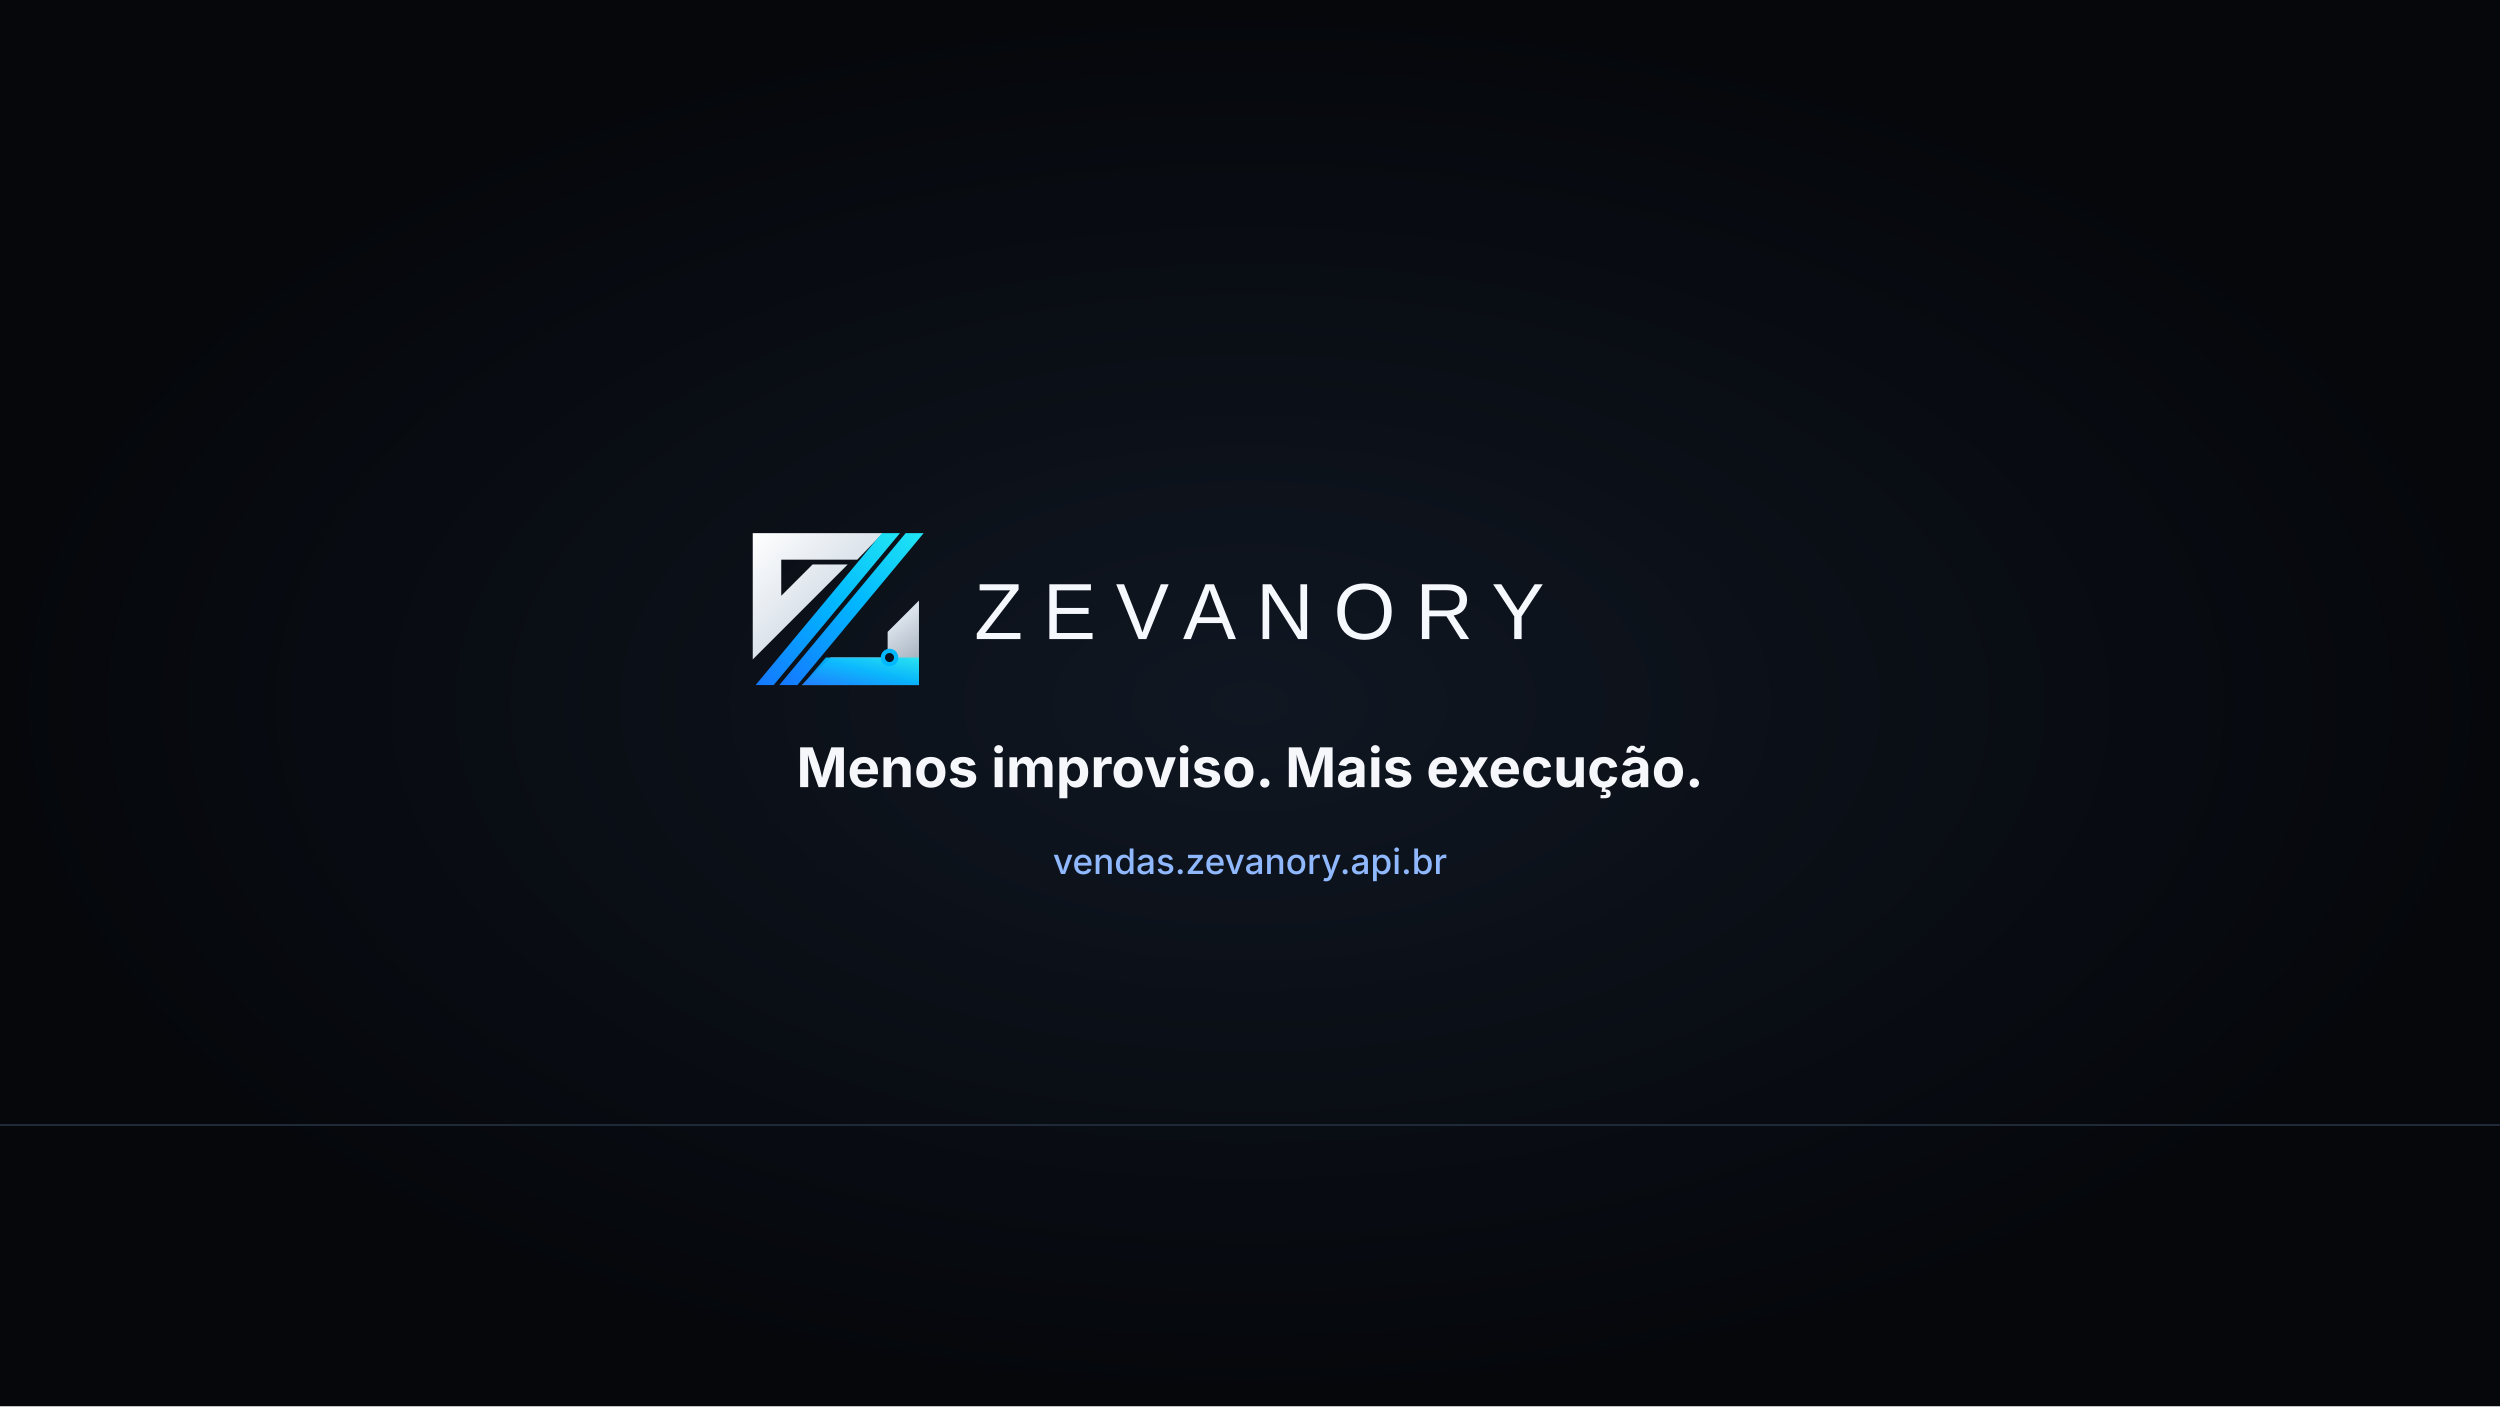
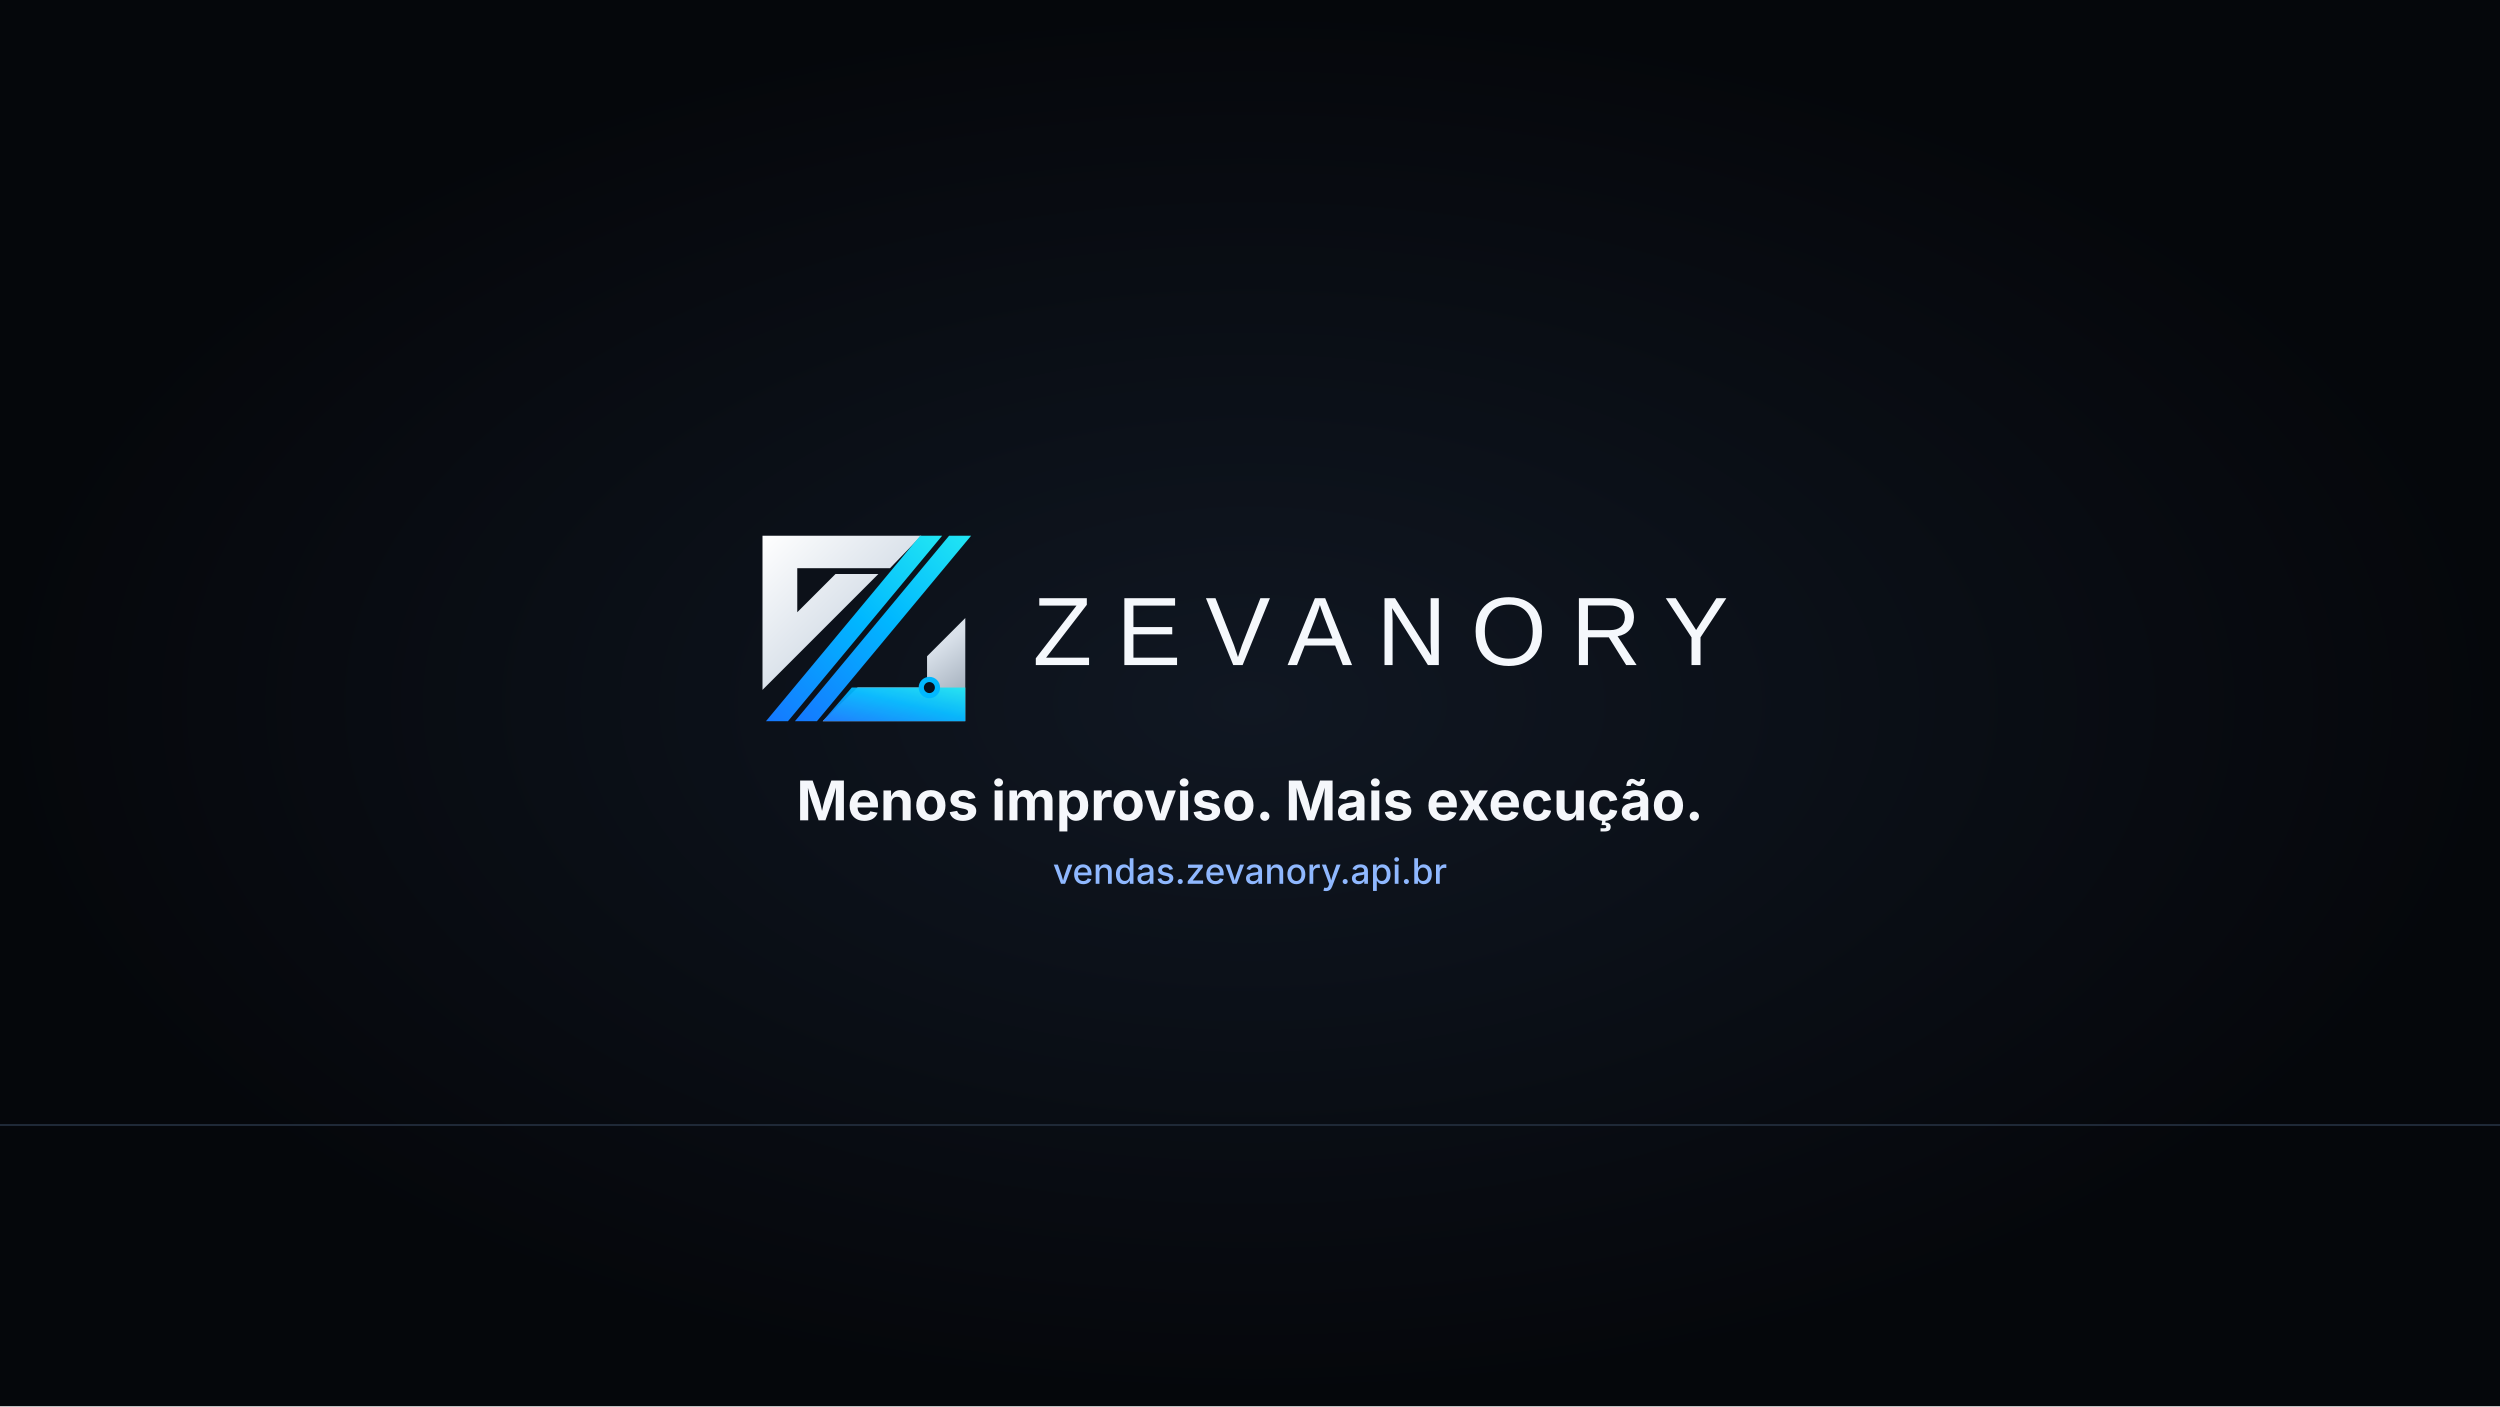
<svg xmlns="http://www.w3.org/2000/svg" viewBox="0 0 2560 1440" role="img" aria-label="Capa oficial ZEVANORY youtube">
  <defs>
    <radialGradient id="brandGlow">
      <stop stop-color="#101722" />
      <stop offset="1" stop-color="#05070b" />
    </radialGradient>
  </defs>
  <rect width="2560" height="1440" fill="url(#brandGlow)" />
  <path d="M0 1152 H2560" stroke="#202a38" stroke-width="2" />
-   <svg x="730" y="525" width="1100" height="251" viewBox="0 0 1400 320">
+   <svg x="780.0" y="548" width="1000" height="191.4" viewBox="50 26 1045 200">
    <defs>
      <linearGradient id="s" x1="0" y1="0" x2="1" y2="1">
        <stop offset="0" stop-color="#ffffff" />
        <stop offset=".55" stop-color="#d8e0e9" />
        <stop offset="1" stop-color="#8d9aa9" />
      </linearGradient>
      <linearGradient id="c" x1="0" y1="1" x2="1" y2="0">
        <stop offset="0" stop-color="#1578ff" />
        <stop offset=".55" stop-color="#00b8ff" />
        <stop offset="1" stop-color="#21e6f3" />
      </linearGradient>
    </defs>
    <g transform="translate(0 -18) scale(.62)">
      <g>
        <path d="M82 72h274l-54 56H142v76l66-66h74L82 338Z" fill="url(#s)" />
        <path d="M354 72h38L126 392H88Z" fill="url(#c)" />
        <path d="M404 72h38L176 392h-38Z" fill="url(#c)" />
        <path d="M186 392h246V214l-66 66v54H246Z" fill="url(#s)" />
        <path d="M186 392h246v-58H236Z" fill="url(#c)" opacity=".94" />
        <path d="M252 334h104" stroke="url(#c)" stroke-width="10" stroke-linecap="round" />
        <circle cx="370" cy="334" r="14" fill="#07111d" stroke="#00b8ff" stroke-width="9" />
      </g>
    </g>
    <g fill="#f5f8fc" font-family="Arial,Helvetica,sans-serif">
      <text x="340" y="165" font-size="104" font-weight="500" letter-spacing="26">ZEVANORY</text>
    </g>
  </svg>
-   <text x="1280" y="806" fill="#f5f7fb" font-family="Inter,ui-sans-serif,system-ui,sans-serif" text-anchor="middle" font-weight="700" font-size="56">Menos improviso. Mais execução.</text>
-   <text x="1280" y="895" fill="#8fb8ff" font-family="Inter,ui-sans-serif,system-ui,sans-serif" text-anchor="middle" font-weight="500" font-size="36">vendas.zevanory.api.br</text>
+   <text x="1280" y="840" fill="#f5f7fb" font-family="Inter,ui-sans-serif,system-ui,sans-serif" text-anchor="middle" font-weight="700" font-size="56">Menos improviso. Mais execução.</text>
+   <text x="1280" y="905" fill="#8fb8ff" font-family="Inter,ui-sans-serif,system-ui,sans-serif" text-anchor="middle" font-weight="500" font-size="36">vendas.zevanory.api.br</text>
</svg>
